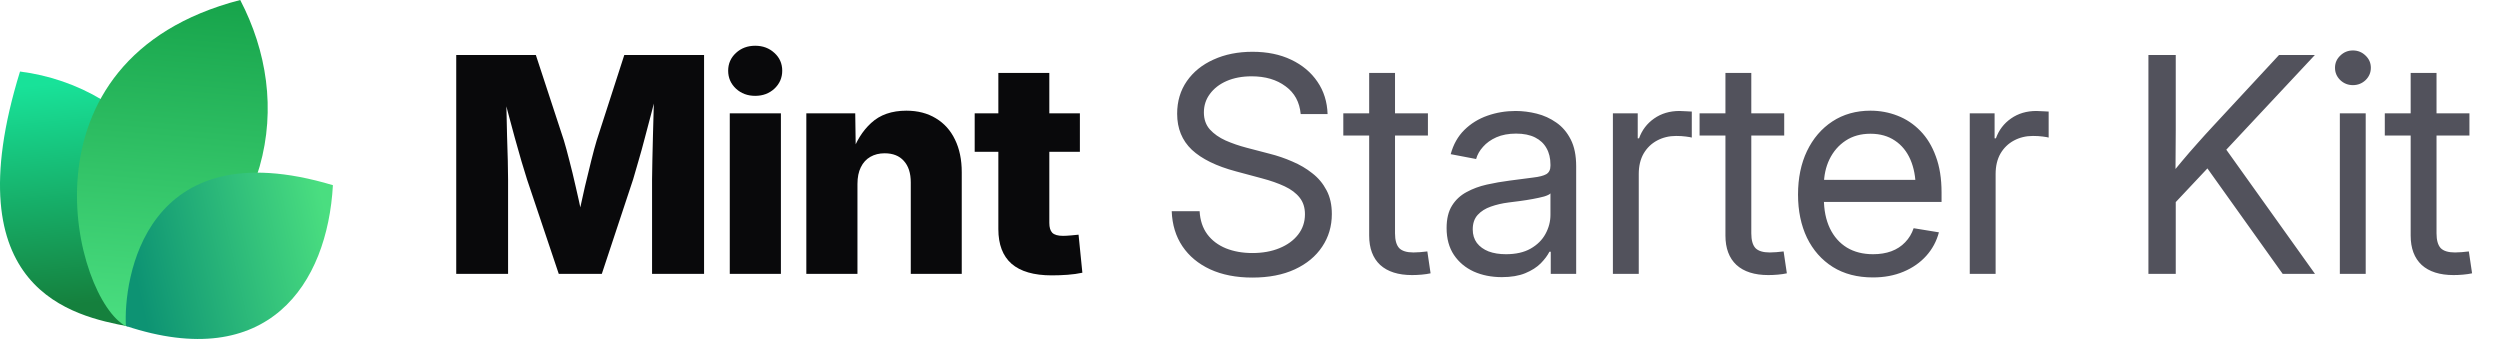
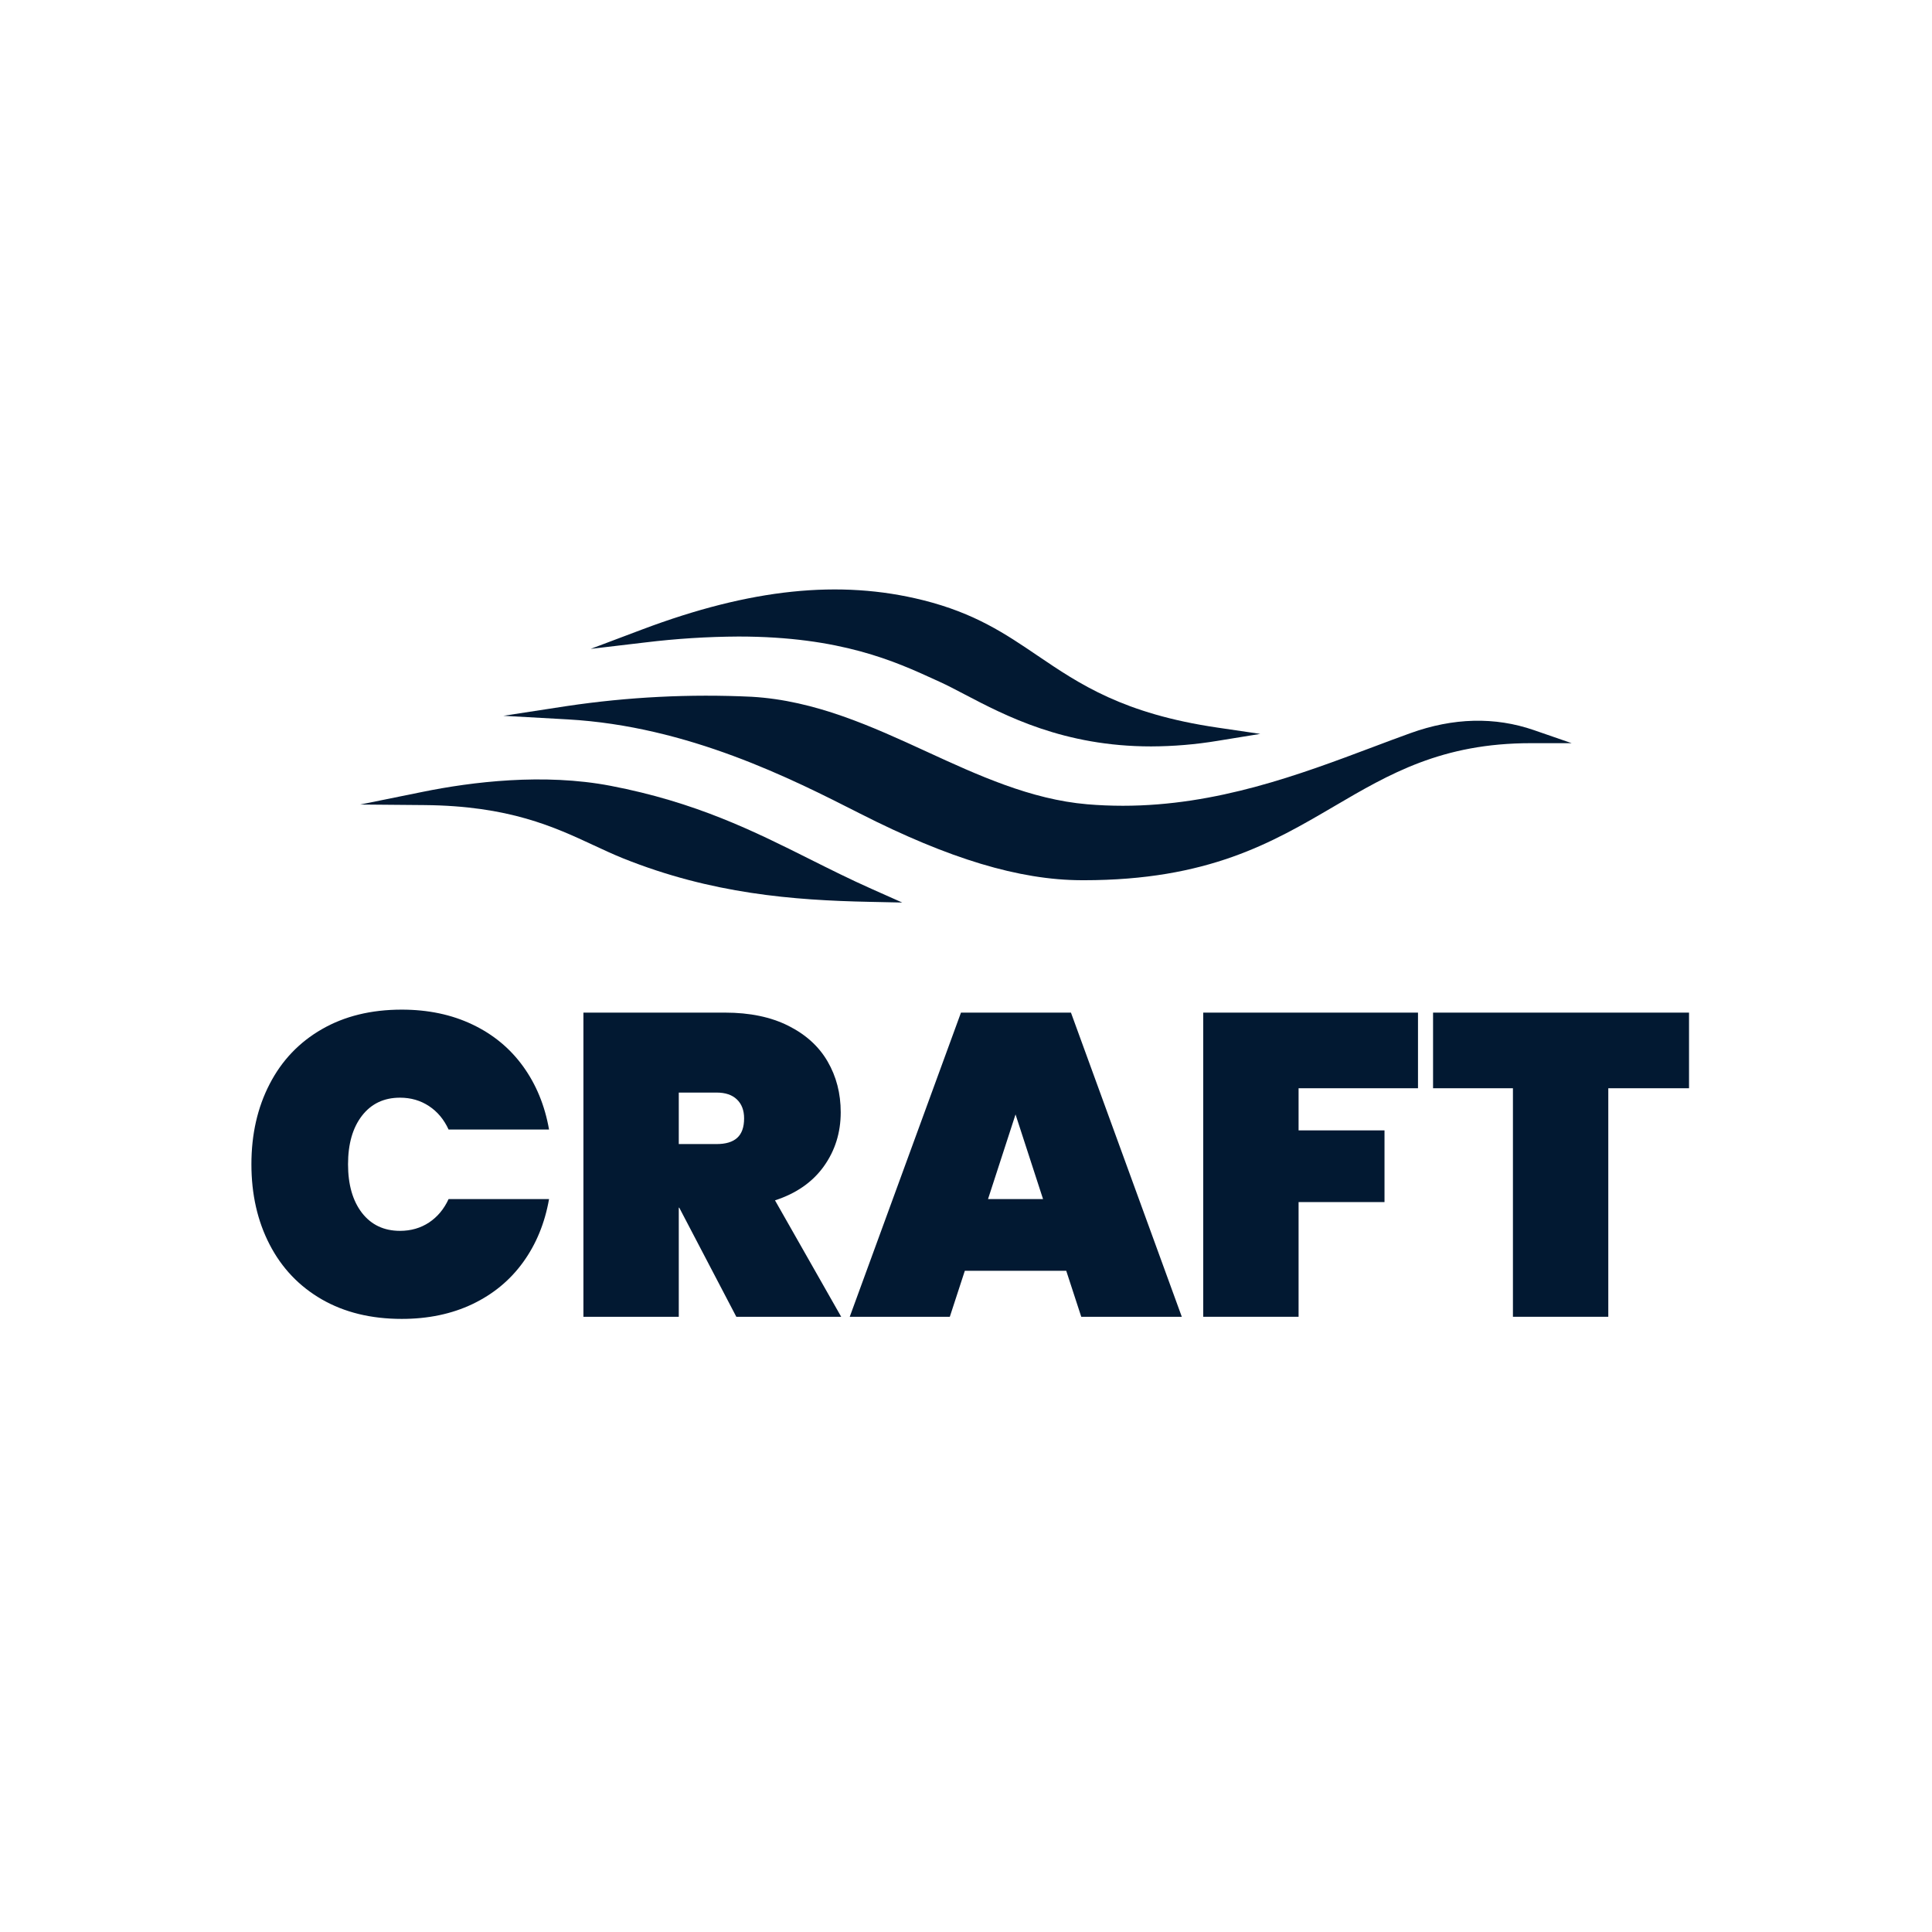
- <svg xmlns="http://www.w3.org/2000/svg" width="177" height="24" viewBox="0 0 177 24" fill="none">
-   <path d="M9.061 23.108C5.268 22.377 -3.391 20.627 1.417 5.064C9.634 6.099 16.973 14.064 9.061 23.108Z" fill="url(#paint0_linear_17557_2020)" />
-   <path d="M8.919 23.094C5.276 21.222 0.784 4.209 17.007 0C20.757 7.193 19.621 16.545 8.919 23.094Z" fill="url(#paint1_linear_17557_2020)" />
-   <path d="M8.914 23.079C8.735 19.882 10.159 9.085 23.57 13.111C23.181 20.123 18.984 26.418 8.914 23.079Z" fill="url(#paint2_linear_17557_2020)" />
-   <path d="M32.301 19.392V3.894H37.938L39.925 9.948C40.036 10.315 40.164 10.787 40.31 11.362C40.462 11.938 40.611 12.552 40.757 13.204C40.91 13.855 41.048 14.483 41.173 15.086C41.305 15.682 41.412 16.192 41.495 16.615H40.695C40.771 16.192 40.871 15.682 40.996 15.086C41.128 14.49 41.267 13.866 41.412 13.214C41.565 12.562 41.714 11.948 41.86 11.373C42.005 10.79 42.133 10.315 42.244 9.948L44.2 3.894H49.848V19.392H46.166V12.704C46.166 12.357 46.173 11.917 46.187 11.383C46.2 10.849 46.214 10.27 46.228 9.646C46.249 9.022 46.266 8.391 46.28 7.753C46.301 7.115 46.311 6.519 46.311 5.964H46.623C46.485 6.561 46.332 7.181 46.166 7.826C45.999 8.471 45.833 9.102 45.666 9.719C45.507 10.336 45.351 10.901 45.198 11.414C45.053 11.928 44.928 12.357 44.824 12.704L42.608 19.392H39.561L37.314 12.704C37.203 12.357 37.072 11.928 36.919 11.414C36.773 10.901 36.614 10.34 36.441 9.729C36.274 9.112 36.104 8.481 35.931 7.836C35.764 7.192 35.608 6.567 35.463 5.964H35.827C35.834 6.512 35.844 7.105 35.858 7.743C35.872 8.374 35.886 9.005 35.9 9.636C35.92 10.26 35.938 10.839 35.952 11.373C35.965 11.907 35.972 12.351 35.972 12.704V19.392H32.301ZM51.668 19.392V8.024H55.288V19.392H51.668ZM53.468 6.786C52.927 6.786 52.473 6.616 52.105 6.276C51.738 5.93 51.554 5.507 51.554 5.007C51.554 4.508 51.738 4.088 52.105 3.749C52.473 3.409 52.927 3.239 53.468 3.239C54.009 3.239 54.463 3.409 54.83 3.749C55.198 4.082 55.382 4.501 55.382 5.007C55.382 5.507 55.198 5.93 54.83 6.276C54.463 6.616 54.009 6.786 53.468 6.786ZM60.708 13.027V19.392H57.088V8.024H60.551L60.593 10.967H60.281C60.593 10.024 61.061 9.268 61.685 8.7C62.309 8.124 63.138 7.836 64.171 7.836C64.975 7.836 65.672 8.017 66.262 8.377C66.851 8.731 67.302 9.234 67.614 9.885C67.933 10.537 68.092 11.307 68.092 12.194V19.392H64.483V12.912C64.483 12.26 64.32 11.754 63.994 11.394C63.675 11.033 63.221 10.853 62.632 10.853C62.25 10.853 61.914 10.936 61.623 11.102C61.332 11.269 61.106 11.515 60.947 11.841C60.787 12.16 60.708 12.555 60.708 13.027ZM76.456 8.024V10.749H69.008V8.024H76.456ZM70.683 5.163H74.292V15.783C74.292 16.102 74.361 16.334 74.5 16.48C74.646 16.625 74.899 16.698 75.259 16.698C75.405 16.698 75.596 16.688 75.831 16.667C76.074 16.646 76.251 16.629 76.362 16.615L76.632 19.309C76.313 19.378 75.963 19.427 75.582 19.455C75.207 19.482 74.836 19.496 74.469 19.496C73.2 19.496 72.25 19.222 71.619 18.674C70.995 18.127 70.683 17.308 70.683 16.22V5.163Z" fill="#09090B" />
-   <path d="M88.667 19.652C87.523 19.652 86.528 19.458 85.682 19.07C84.843 18.681 84.188 18.137 83.716 17.437C83.245 16.736 82.992 15.908 82.957 14.951H84.933C84.968 15.596 85.148 16.14 85.474 16.584C85.8 17.021 86.24 17.354 86.795 17.582C87.35 17.804 87.974 17.915 88.667 17.915C89.388 17.915 90.026 17.801 90.581 17.572C91.143 17.343 91.583 17.024 91.902 16.615C92.228 16.199 92.391 15.717 92.391 15.169C92.391 14.698 92.266 14.306 92.017 13.994C91.767 13.675 91.413 13.408 90.956 13.193C90.498 12.978 89.954 12.787 89.323 12.621L87.502 12.132C86.123 11.765 85.082 11.255 84.382 10.603C83.689 9.944 83.342 9.095 83.342 8.055C83.342 7.174 83.571 6.404 84.028 5.746C84.486 5.087 85.117 4.577 85.921 4.217C86.726 3.849 87.645 3.666 88.678 3.666C89.718 3.666 90.63 3.853 91.413 4.227C92.204 4.602 92.824 5.122 93.275 5.787C93.726 6.446 93.965 7.209 93.993 8.076H92.089C92.013 7.23 91.656 6.574 91.018 6.11C90.387 5.638 89.586 5.403 88.615 5.403C87.95 5.403 87.36 5.513 86.847 5.735C86.341 5.957 85.946 6.262 85.661 6.651C85.377 7.032 85.235 7.469 85.235 7.961C85.235 8.447 85.377 8.849 85.661 9.168C85.946 9.48 86.317 9.74 86.774 9.948C87.232 10.149 87.724 10.319 88.251 10.457L89.884 10.884C90.439 11.023 90.977 11.206 91.496 11.435C92.023 11.657 92.495 11.934 92.911 12.267C93.334 12.593 93.67 12.995 93.92 13.474C94.17 13.945 94.294 14.504 94.294 15.149C94.294 16.015 94.066 16.788 93.608 17.468C93.157 18.148 92.512 18.681 91.673 19.07C90.834 19.458 89.832 19.652 88.667 19.652ZM101.097 8.024V9.594H95.106V8.024H101.097ZM96.937 5.163H98.767V16.521C98.767 17 98.865 17.347 99.059 17.562C99.26 17.77 99.6 17.874 100.078 17.874C100.21 17.874 100.366 17.867 100.546 17.853C100.733 17.832 100.903 17.815 101.056 17.801L101.285 19.351C101.097 19.392 100.886 19.423 100.65 19.444C100.414 19.465 100.189 19.475 99.974 19.475C98.996 19.475 98.244 19.236 97.717 18.758C97.197 18.272 96.937 17.579 96.937 16.677V5.163ZM106.33 19.621C105.595 19.621 104.932 19.489 104.343 19.226C103.754 18.955 103.285 18.564 102.939 18.05C102.592 17.53 102.419 16.896 102.419 16.147C102.419 15.495 102.547 14.965 102.804 14.556C103.06 14.146 103.403 13.828 103.833 13.599C104.263 13.363 104.742 13.186 105.269 13.068C105.796 12.95 106.333 12.857 106.881 12.787C107.574 12.69 108.132 12.617 108.555 12.569C108.978 12.52 109.287 12.441 109.481 12.33C109.675 12.212 109.772 12.014 109.772 11.737V11.654C109.772 11.203 109.679 10.815 109.492 10.489C109.311 10.163 109.041 9.91 108.68 9.729C108.32 9.549 107.872 9.459 107.338 9.459C106.805 9.459 106.34 9.546 105.945 9.719C105.556 9.892 105.241 10.118 104.998 10.395C104.755 10.665 104.593 10.953 104.509 11.258L102.71 10.915C102.897 10.222 103.22 9.65 103.677 9.199C104.135 8.748 104.679 8.412 105.31 8.19C105.941 7.968 106.607 7.857 107.307 7.857C107.8 7.857 108.295 7.92 108.795 8.044C109.301 8.169 109.765 8.381 110.188 8.679C110.611 8.97 110.951 9.369 111.208 9.875C111.464 10.374 111.593 11.005 111.593 11.768V19.392H109.793V17.822H109.7C109.568 18.085 109.363 18.359 109.086 18.643C108.809 18.921 108.444 19.153 107.994 19.34C107.543 19.527 106.988 19.621 106.33 19.621ZM106.621 17.998C107.321 17.998 107.904 17.867 108.368 17.603C108.84 17.333 109.19 16.986 109.419 16.563C109.654 16.133 109.772 15.682 109.772 15.211V13.692C109.703 13.769 109.554 13.841 109.325 13.911C109.096 13.973 108.829 14.032 108.524 14.088C108.226 14.143 107.921 14.192 107.609 14.233C107.304 14.275 107.033 14.309 106.798 14.337C106.354 14.393 105.938 14.49 105.549 14.628C105.168 14.76 104.86 14.954 104.624 15.211C104.388 15.467 104.27 15.811 104.27 16.241C104.27 16.615 104.367 16.934 104.561 17.198C104.762 17.461 105.04 17.662 105.393 17.801C105.747 17.933 106.156 17.998 106.621 17.998ZM114.193 19.392V8.024H115.951V9.792H116.045C116.253 9.209 116.61 8.741 117.116 8.388C117.622 8.034 118.219 7.857 118.905 7.857C119.058 7.857 119.217 7.864 119.384 7.878C119.55 7.885 119.682 7.892 119.779 7.899V9.74C119.716 9.719 119.578 9.695 119.363 9.667C119.155 9.639 118.922 9.625 118.666 9.625C118.174 9.625 117.726 9.733 117.324 9.948C116.922 10.163 116.603 10.471 116.367 10.874C116.138 11.276 116.024 11.758 116.024 12.319V19.392H114.193ZM126.322 8.024V9.594H120.33V8.024H126.322ZM122.161 5.163H123.992V16.521C123.992 17 124.089 17.347 124.283 17.562C124.484 17.77 124.824 17.874 125.302 17.874C125.434 17.874 125.59 17.867 125.77 17.853C125.958 17.832 126.127 17.815 126.28 17.801L126.509 19.351C126.322 19.392 126.11 19.423 125.874 19.444C125.639 19.465 125.413 19.475 125.198 19.475C124.221 19.475 123.468 19.236 122.941 18.758C122.421 18.272 122.161 17.579 122.161 16.677V5.163ZM132.604 19.642C131.502 19.642 130.555 19.396 129.765 18.903C128.974 18.404 128.364 17.714 127.934 16.834C127.511 15.946 127.3 14.927 127.3 13.775C127.3 12.611 127.511 11.584 127.934 10.697C128.364 9.802 128.964 9.102 129.734 8.596C130.51 8.089 131.408 7.836 132.428 7.836C133.1 7.836 133.738 7.954 134.341 8.19C134.952 8.426 135.489 8.783 135.954 9.261C136.425 9.74 136.793 10.343 137.056 11.071C137.327 11.792 137.462 12.645 137.462 13.63V14.296H128.433V12.735H136.463L135.631 13.297C135.631 12.541 135.506 11.876 135.257 11.3C135.007 10.725 134.643 10.277 134.165 9.958C133.686 9.632 133.107 9.469 132.428 9.469C131.748 9.469 131.162 9.632 130.67 9.958C130.177 10.284 129.796 10.725 129.526 11.279C129.262 11.827 129.13 12.441 129.13 13.12V14.046C129.13 14.864 129.273 15.572 129.557 16.168C129.841 16.757 130.243 17.211 130.763 17.53C131.283 17.842 131.901 17.998 132.615 17.998C133.093 17.998 133.523 17.929 133.905 17.79C134.293 17.645 134.619 17.433 134.882 17.156C135.153 16.879 135.354 16.546 135.486 16.157L137.275 16.449C137.108 17.08 136.81 17.634 136.38 18.113C135.95 18.591 135.413 18.966 134.768 19.236C134.123 19.507 133.402 19.642 132.604 19.642ZM139.459 19.392V8.024H141.217V9.792H141.311C141.519 9.209 141.876 8.741 142.382 8.388C142.888 8.034 143.485 7.857 144.171 7.857C144.324 7.857 144.483 7.864 144.649 7.878C144.816 7.885 144.948 7.892 145.045 7.899V9.74C144.982 9.719 144.844 9.695 144.629 9.667C144.421 9.639 144.188 9.625 143.932 9.625C143.439 9.625 142.992 9.733 142.59 9.948C142.188 10.163 141.869 10.471 141.633 10.874C141.404 11.276 141.29 11.758 141.29 12.319V19.392H139.459ZM153.429 14.961V12.715C153.783 12.257 154.136 11.82 154.49 11.404C154.844 10.981 155.204 10.565 155.572 10.156C155.939 9.74 156.314 9.327 156.695 8.918L161.355 3.894H163.893L157.277 10.967H157.184L153.429 14.961ZM152.108 19.392V3.894H154.043V9.241L154.022 12.559L154.043 13.505V19.392H152.108ZM161.615 19.392L155.967 11.477L157.173 9.969L163.903 19.392H161.615ZM165.661 19.392V8.024H167.492V19.392H165.661ZM166.587 6.027C166.24 6.027 165.942 5.909 165.692 5.673C165.443 5.43 165.318 5.139 165.318 4.799C165.318 4.459 165.443 4.172 165.692 3.936C165.942 3.693 166.24 3.572 166.587 3.572C166.934 3.572 167.232 3.693 167.482 3.936C167.731 4.172 167.856 4.459 167.856 4.799C167.856 5.139 167.731 5.43 167.482 5.673C167.232 5.909 166.934 6.027 166.587 6.027ZM174.836 8.024V9.594H168.844V8.024H174.836ZM170.675 5.163H172.506V16.521C172.506 17 172.603 17.347 172.797 17.562C172.998 17.77 173.338 17.874 173.816 17.874C173.948 17.874 174.104 17.867 174.284 17.853C174.472 17.832 174.641 17.815 174.794 17.801L175.023 19.351C174.836 19.392 174.624 19.423 174.388 19.444C174.153 19.465 173.927 19.475 173.712 19.475C172.735 19.475 171.982 19.236 171.455 18.758C170.935 18.272 170.675 17.579 170.675 16.677V5.163Z" fill="#52525C" />
+ <svg xmlns="http://www.w3.org/2000/svg" width="512" zoomAndPan="magnify" viewBox="0 0 384 384" height="512" preserveAspectRatio="xMidYMid meet" version="1.0">
  <defs>
-     <linearGradient id="paint0_linear_17557_2020" x1="3.776" y1="5.916" x2="5.232" y2="21.559" gradientUnits="userSpaceOnUse">
-       <stop stop-color="#18E299" />
-       <stop offset="1" stop-color="#15803D" />
-     </linearGradient>
-     <linearGradient id="paint1_linear_17557_2020" x1="12.171" y1="-0.718" x2="10.19" y2="22.983" gradientUnits="userSpaceOnUse">
-       <stop stop-color="#16A34A" />
-       <stop offset="1" stop-color="#4ADE80" />
-     </linearGradient>
-     <linearGradient id="paint2_linear_17557_2020" x1="23.133" y1="15.353" x2="9.338" y2="18.52" gradientUnits="userSpaceOnUse">
-       <stop stop-color="#4ADE80" />
-       <stop offset="1" stop-color="#0D9373" />
-     </linearGradient>
+     <g />
+     <clipPath id="3be55b55a4">
+       <rect x="0" width="300" y="0" height="122" />
+     </clipPath>
+     <clipPath id="4caa9f6feb">
+       <path d="M 71.004 154 L 180 154 L 180 179.629 L 71.004 179.629 Z M 71.004 154 " clip-rule="nonzero" />
+     </clipPath>
  </defs>
+   <g transform="matrix(1, 0, 0, 1, 47, 176)">
+     <g clip-path="url(#3be55b55a4)">
+       <g fill="#021932" fill-opacity="1">
+         <g transform="translate(0.408591, 85.71954)">
+           <g>
+             <path d="M 2.562 -30.312 C 2.562 -36.281 3.77 -41.598 6.188 -46.266 C 8.602 -50.941 12.062 -54.57 16.562 -57.156 C 21.062 -59.75 26.352 -61.047 32.438 -61.047 C 37.676 -61.047 42.359 -60.062 46.484 -58.094 C 50.609 -56.133 53.969 -53.359 56.562 -49.766 C 59.156 -46.18 60.875 -42 61.719 -37.219 L 41.75 -37.219 C 40.832 -39.219 39.535 -40.77 37.859 -41.875 C 36.18 -42.988 34.258 -43.547 32.094 -43.547 C 28.906 -43.547 26.383 -42.348 24.531 -39.953 C 22.688 -37.566 21.766 -34.352 21.766 -30.312 C 21.766 -26.27 22.688 -23.051 24.531 -20.656 C 26.383 -18.27 28.906 -17.078 32.094 -17.078 C 34.258 -17.078 36.18 -17.629 37.859 -18.734 C 39.535 -19.848 40.832 -21.398 41.75 -23.391 L 61.719 -23.391 C 60.875 -18.609 59.156 -14.426 56.562 -10.844 C 53.969 -7.258 50.609 -4.484 46.484 -2.516 C 42.359 -0.555 37.676 0.422 32.438 0.422 C 26.352 0.422 21.062 -0.867 16.562 -3.453 C 12.062 -6.047 8.602 -9.676 6.188 -14.344 C 3.77 -19.008 2.562 -24.332 2.562 -30.312 Z M 2.562 -30.312 " />
+           </g>
+         </g>
+       </g>
+       <g fill="#021932" fill-opacity="1">
+         <g transform="translate(64.69327, 85.71954)">
+           <g>
+             <path d="M 34.656 0 L 23.312 -21.688 L 23.219 -21.688 L 23.219 0 L 4.266 0 L 4.266 -60.453 L 32.438 -60.453 C 37.332 -60.453 41.516 -59.582 44.984 -57.844 C 48.461 -56.102 51.066 -53.738 52.797 -50.75 C 54.535 -47.758 55.406 -44.391 55.406 -40.641 C 55.406 -36.598 54.281 -33.008 52.031 -29.875 C 49.781 -26.75 46.551 -24.504 42.344 -23.141 L 55.5 0 Z M 23.219 -34.328 L 30.734 -34.328 C 32.555 -34.328 33.922 -34.738 34.828 -35.562 C 35.742 -36.383 36.203 -37.676 36.203 -39.438 C 36.203 -41.031 35.727 -42.281 34.781 -43.188 C 33.844 -44.102 32.492 -44.562 30.734 -44.562 L 23.219 -44.562 Z M 23.219 -34.328 " />
+           </g>
+         </g>
+       </g>
+       <g fill="#021932" fill-opacity="1">
+         <g transform="translate(121.8922, 85.71954)">
+           <g>
+             <path d="M 43.031 -9.141 L 22.875 -9.141 L 19.891 0 L 0 0 L 22.109 -60.453 L 43.969 -60.453 L 66 0 L 46.016 0 Z M 38.422 -23.391 L 32.953 -40.219 L 27.484 -23.391 Z M 38.422 -23.391 " />
+           </g>
+         </g>
+       </g>
+       <g fill="#021932" fill-opacity="1">
+         <g transform="translate(187.8843, 85.71954)">
+           <g>
+             <path d="M 46.953 -60.453 L 46.953 -45.422 L 23.219 -45.422 L 23.219 -37.047 L 40.297 -37.047 L 40.297 -22.797 L 23.219 -22.797 L 23.219 0 L 4.266 0 L 4.266 -60.453 Z M 46.953 -60.453 " />
+           </g>
+         </g>
+       </g>
+       <g fill="#021932" fill-opacity="1">
+         <g transform="translate(236.973, 85.71954)">
+           <g>
+             <path d="M 51.734 -60.453 L 51.734 -45.422 L 35.688 -45.422 L 35.688 0 L 16.734 0 L 16.734 -45.422 L 0.859 -45.422 L 0.859 -60.453 Z M 51.734 -60.453 " />
+           </g>
+         </g>
+       </g>
+     </g>
+   </g>
+   <path fill="#021932" d="M 304.875 145.117 C 297.121 142.438 288.855 142.641 280.309 145.727 C 277.934 146.582 275.543 147.48 273.012 148.434 L 272.898 148.477 C 258.352 153.949 241.867 160.152 223.188 160.152 C 220.82 160.152 218.434 160.055 216.09 159.855 C 204.855 158.898 194.375 154.082 184.23 149.418 C 173.32 144.406 162.043 139.219 149.406 138.488 C 137.105 137.902 124.863 138.52 112.684 140.332 L 100.055 142.27 L 112.812 142.984 C 136.766 144.328 157.32 154.777 170.93 161.699 C 188.629 170.699 202.605 174.91 214.914 174.949 C 215.07 174.949 215.227 174.953 215.379 174.953 C 240.113 174.949 252.824 167.5 265.152 160.273 C 276.172 153.812 286.578 147.711 304.285 147.711 L 312.379 147.711 Z M 304.875 145.117 " fill-opacity="1" fill-rule="nonzero" />
+   <path fill="#021932" d="M 146.789 126.516 C 167.109 126.516 177.949 131.48 185.867 135.105 L 186.816 135.539 C 188.273 136.203 189.844 137.027 191.664 137.98 C 199.863 142.277 211.453 148.355 228.801 148.355 C 233.227 148.34 237.621 147.973 241.984 147.25 L 250.488 145.867 L 241.965 144.613 C 223.27 141.867 214.586 135.98 206.188 130.289 C 199.797 125.957 193.762 121.867 183.449 119.289 C 166.902 115.152 149.168 117.004 127.633 125.113 L 117.402 128.969 L 128.258 127.688 C 134.414 126.938 140.59 126.547 146.789 126.516 Z M 186.426 133.895 Z M 186.426 133.895 " fill-opacity="1" fill-rule="nonzero" />
+   <g clip-path="url(#4caa9f6feb)">
+     <path fill="#021932" d="M 160.973 170.773 C 149.848 165.203 138.344 159.445 121.379 156.191 C 108.02 153.625 93.715 155.418 84.07 157.375 L 71.59 159.906 L 84.324 160.016 C 101.16 160.16 110.133 164.34 118.059 168.031 C 120.043 168.953 121.918 169.828 123.836 170.598 C 141.434 177.668 157.727 178.934 172.711 179.246 L 179.328 179.387 L 173.281 176.695 C 168.984 174.785 164.914 172.746 160.973 170.773 Z M 160.973 170.773 " fill-opacity="1" fill-rule="nonzero" />
+   </g>
</svg>
